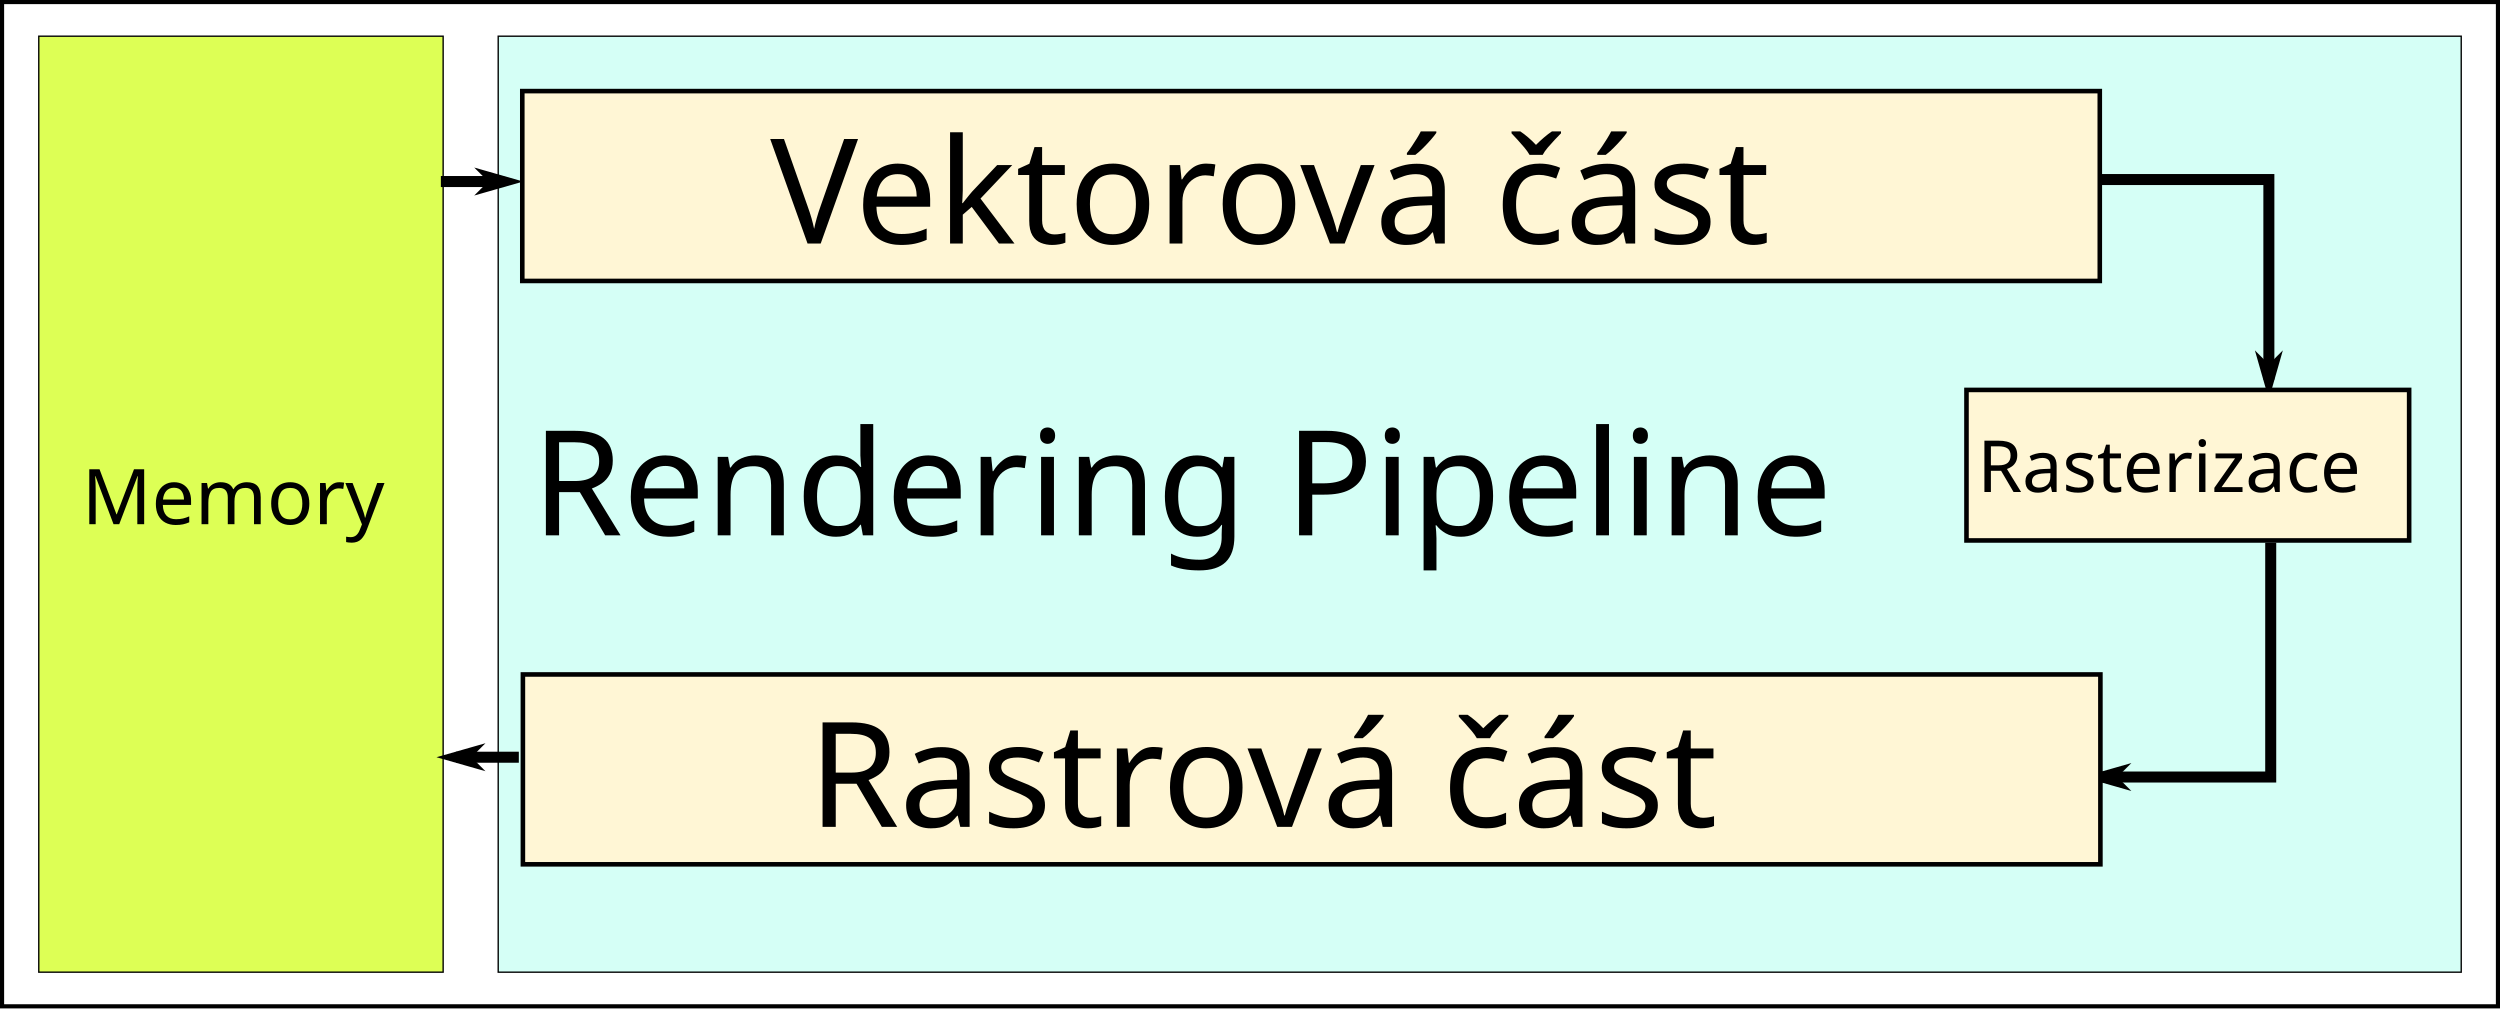
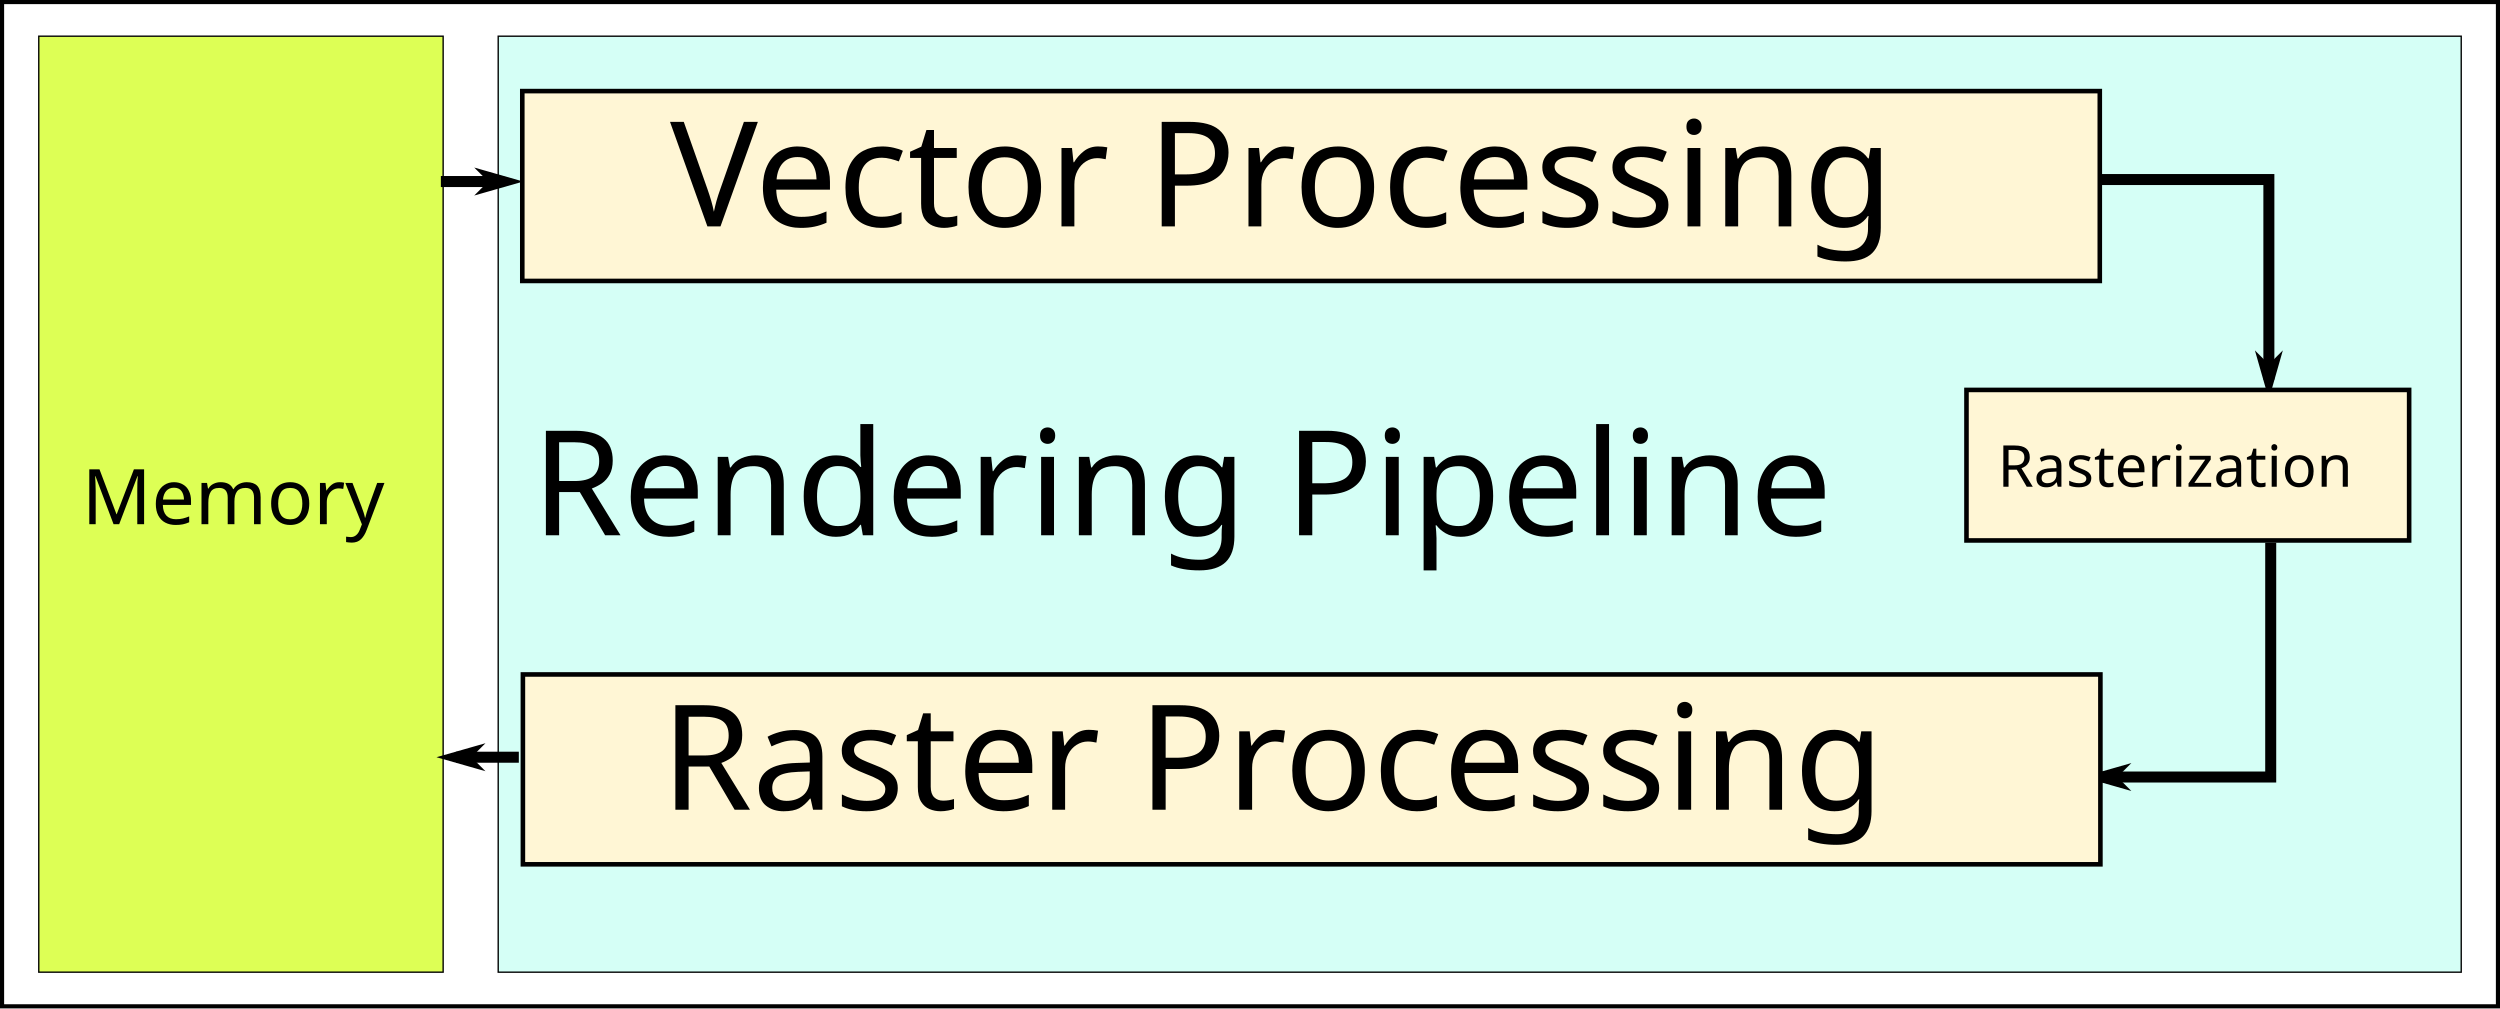
<svg xmlns="http://www.w3.org/2000/svg" width="360.655mm" height="145.47mm" viewBox="0 0 360.655 145.47" version="1.1" id="svg14559">
  <defs id="defs14553">
    <marker orient="auto" refY="0" refX="0" id="Arrow1Send-62-3" style="overflow:visible">
      <path id="path3703-9-3" d="M 0,0 5,-5 -12.5,0 5,5 Z" style="fill-rule:evenodd;stroke:#000000;stroke-width:1pt;marker-start:none" transform="matrix(-0.2,0,0,-0.2,-1.2,0)" />
    </marker>
    <marker orient="auto" refY="0" refX="0" id="Arrow1Send-61-6-7" style="overflow:visible">
      <path id="path3703-06-0-9" d="M 0,0 5,-5 -12.5,0 5,5 Z" style="fill-rule:evenodd;stroke:#000000;stroke-width:1pt;marker-start:none" transform="matrix(-0.2,0,0,-0.2,-1.2,0)" />
    </marker>
    <marker orient="auto" refY="0" refX="0" id="Arrow1Send-6" style="overflow:visible">
      <path id="path3703-3" d="M 0,0 5,-5 -12.5,0 5,5 Z" style="fill-rule:evenodd;stroke:#000000;stroke-width:1pt;marker-start:none" transform="matrix(-0.2,0,0,-0.2,-1.2,0)" />
    </marker>
    <marker orient="auto" refY="0" refX="0" id="Arrow1Sstart" style="overflow:visible">
      <path id="path4403" d="M 0,0 5,-5 -12.5,0 5,5 Z" style="fill:#000000;fill-opacity:1;fill-rule:evenodd;stroke:#000000;stroke-width:1pt;stroke-opacity:1" transform="matrix(0.2,0,0,0.2,1.2,0)" />
    </marker>
  </defs>
  <g id="layer1" transform="translate(126.6548,17.63952)">
-     <g id="g13425" transform="matrix(0.2645833,0,0,0.2645833,343.7035,187.264)">
-       <rect style="color:#000000;display:inline;overflow:visible;visibility:visible;fill:#ffffff;stroke:#000000;stroke-width:2.249;marker:none;enable-background:accumulate" id="rect38743-5-5-2-9" width="1360.856" height="547.557" x="-1776.608" y="-773.314" />
-       <rect style="color:#000000;display:inline;overflow:visible;visibility:visible;fill:#ddff55;stroke:#000000;stroke-width:0.748;marker:none;enable-background:accumulate" id="rect38743-3-9" width="220.479" height="510.337" x="-1756.59" y="-754.706" />
-       <rect style="color:#000000;display:inline;overflow:visible;visibility:visible;fill:#d5fff6;stroke:#000000;stroke-width:0.748;marker:none;enable-background:accumulate" id="rect38743-2-2-1" width="1070.321" height="510.338" x="-1506.09" y="-754.703" />
-       <path style="fill:none;stroke:#000000;stroke-width:6.013;stroke-linecap:butt;stroke-linejoin:miter;stroke-miterlimit:4;stroke-dasharray:none;stroke-opacity:1;marker-end:url(#Arrow1Send-62-3)" d="m -1494.847,-361.571 h -34.165" id="path36764-2-9" />
-       <text xml:space="preserve" style="font-style:normal;font-weight:normal;line-height:0%;font-family:sans-serif;letter-spacing:0px;word-spacing:0px;fill:#000000;fill-opacity:1;stroke:none" x="-1733.115" y="-488.61" id="text38745-7-4">
-         <tspan id="tspan38747-2-2" x="-1733.115" y="-488.61" style="font-size:41.949px;line-height:1.25;font-family:sans-serif">Memory</tspan>
-       </text>
-       <path id="path8115-3-8-0" d="m -1537.355,-675.459 h 34.165" style="fill:none;stroke:#000000;stroke-width:6.013;stroke-linecap:butt;stroke-linejoin:miter;stroke-miterlimit:4;stroke-dasharray:none;stroke-opacity:1;marker-end:url(#Arrow1Send-61-6-7)" />
-       <text xml:space="preserve" style="font-style:normal;font-weight:normal;font-size:23.044px;line-height:0%;font-family:sans-serif;letter-spacing:0px;word-spacing:0px;fill:#000000;fill-opacity:1;stroke:none;stroke-width:1.92" x="-1487.823" y="-482.574" id="text38745-2-6-6">
-         <tspan id="tspan38747-0-9-5" x="-1487.823" y="-482.574" style="font-size:79.786px;line-height:1.25;font-family:sans-serif;stroke-width:1.92">Rendering Pipeline</tspan>
-       </text>
-       <path id="path13308" d="m -632.575,-676.547 h 91.924 v 109.096" style="fill:none;fill-rule:evenodd;stroke:#000000;stroke-width:6;stroke-linecap:butt;stroke-linejoin:miter;stroke-miterlimit:4;stroke-dasharray:none;stroke-opacity:1;marker-end:url(#Arrow1Send-6)" />
-       <path id="path13310" d="m -631.565,-350.773 h 91.924 v -127.784" style="fill:none;fill-rule:evenodd;stroke:#000000;stroke-width:6;stroke-linecap:butt;stroke-linejoin:miter;stroke-miterlimit:4;stroke-dasharray:none;stroke-opacity:1;marker-start:url(#Arrow1Sstart)" />
-       <g id="g13360">
-         <rect style="color:#000000;display:inline;overflow:visible;visibility:visible;opacity:1;fill:#fff6d5;fill-opacity:1;stroke:#000000;stroke-width:5;stroke-linecap:butt;stroke-linejoin:miter;stroke-miterlimit:4;stroke-dasharray:none;stroke-dashoffset:0;stroke-opacity:1;marker:none;paint-order:stroke fill markers;enable-background:accumulate" id="rect8458-5" width="238.86" height="79.572" x="-704.275" y="-560.584" />
-         <text id="text38745-2-6-6-6" y="-506.193" x="-699.543" style="font-style:normal;font-weight:normal;font-size:11.315px;line-height:0%;font-family:sans-serif;letter-spacing:0px;word-spacing:0px;fill:#000000;fill-opacity:1;stroke:none;stroke-width:0.943" xml:space="preserve">
-           <tspan style="font-size:39.176px;line-height:1.25;font-family:sans-serif;stroke-width:0.943" y="-506.193" x="-699.543" id="tspan38747-0-9-5-1">Rasterizace</tspan>
-         </text>
-       </g>
-       <g id="g13400">
-         <rect style="color:#000000;display:inline;overflow:visible;visibility:visible;opacity:1;fill:#fff6d5;fill-opacity:1;stroke:#000000;stroke-width:5;stroke-linecap:butt;stroke-linejoin:miter;stroke-miterlimit:4;stroke-dasharray:none;stroke-dashoffset:0;stroke-opacity:1;marker:none;paint-order:stroke fill markers;enable-background:accumulate" id="rect8458" width="857.62" height="101.015" x="-1491.71" y="-723.519" />
-         <text id="text38745-2-6-6-1" y="-641.67" x="-1357.772" style="font-style:normal;font-weight:normal;font-size:23.044px;line-height:0%;font-family:sans-serif;letter-spacing:0px;word-spacing:0px;fill:#000000;fill-opacity:1;stroke:none;stroke-width:1.92" xml:space="preserve">
-           <tspan style="font-size:79.786px;line-height:1.25;font-family:sans-serif;stroke-width:1.92" y="-641.67" x="-1357.772" id="tspan38747-0-9-5-4">Vektorová část</tspan>
-         </text>
-       </g>
-       <g id="g13395">
-         <rect style="color:#000000;display:inline;overflow:visible;visibility:visible;opacity:1;fill:#fff6d5;fill-opacity:1;stroke:#000000;stroke-width:5;stroke-linecap:butt;stroke-linejoin:miter;stroke-miterlimit:4;stroke-dasharray:none;stroke-dashoffset:0;stroke-opacity:1;marker:none;paint-order:stroke fill markers;enable-background:accumulate" id="rect8458-9" width="857.62" height="101.015" x="-1491.378" y="-405.444" />
-         <text id="text38745-2-6-6-1-3" y="-323.595" x="-1336.968" style="font-style:normal;font-weight:normal;font-size:23.044px;line-height:0%;font-family:sans-serif;letter-spacing:0px;word-spacing:0px;fill:#000000;fill-opacity:1;stroke:none;stroke-width:1.92" xml:space="preserve">
-           <tspan style="font-size:79.786px;line-height:1.25;font-family:sans-serif;stroke-width:1.92" y="-323.595" x="-1336.968" id="tspan38747-0-9-5-4-7">Rastrová část</tspan>
-         </text>
-       </g>
-     </g>
+     <rect style="color:#000000;display:inline;overflow:visible;visibility:visible;fill:#ffffff;stroke:#000000;stroke-width:0.595;marker:none;enable-background:accumulate" id="rect38743-5-5-2-9" width="360.06" height="144.875" x="-126.357" y="-17.342" />
+     <rect style="color:#000000;display:inline;overflow:visible;visibility:visible;fill:#ddff55;stroke:#000000;stroke-width:0.198;marker:none;enable-background:accumulate" id="rect38743-3-9" width="58.335" height="135.027" x="-121.061" y="-12.419" />
+     <rect style="color:#000000;display:inline;overflow:visible;visibility:visible;fill:#d5fff6;stroke:#000000;stroke-width:0.198;marker:none;enable-background:accumulate" id="rect38743-2-2-1" width="283.189" height="135.027" x="-54.783" y="-12.418" />
+     <path style="fill:none;stroke:#000000;stroke-width:1.591;stroke-linecap:butt;stroke-linejoin:miter;stroke-miterlimit:4;stroke-dasharray:none;stroke-opacity:1;marker-end:url(#Arrow1Send-62-3)" d="m -51.808,91.598 h -9.04" id="path36764-2-9" />
+     <text xml:space="preserve" style="font-style:normal;font-weight:normal;font-size:3.175px;line-height:0%;font-family:sans-serif;letter-spacing:0px;word-spacing:0px;fill:#000000;fill-opacity:1;stroke:none;stroke-width:0.265" x="-114.85" y="57.986" id="text38745-7-4">
+       <tspan id="tspan38747-2-2" x="-114.85" y="57.986" style="font-size:11.099px;line-height:1.25;font-family:sans-serif;stroke-width:0.265">Memory</tspan>
+     </text>
+     <path id="path8115-3-8-0" d="m -63.055,8.549 h 9.04" style="fill:none;stroke:#000000;stroke-width:1.591;stroke-linecap:butt;stroke-linejoin:miter;stroke-miterlimit:4;stroke-dasharray:none;stroke-opacity:1;marker-end:url(#Arrow1Send-61-6-7)" />
+     <text xml:space="preserve" style="font-style:normal;font-weight:normal;font-size:6.097px;line-height:0%;font-family:sans-serif;letter-spacing:0px;word-spacing:0px;fill:#000000;fill-opacity:1;stroke:none;stroke-width:0.508" x="-49.95" y="59.583" id="text38745-2-6-6">
+       <tspan id="tspan38747-0-9-5" x="-49.95" y="59.583" style="font-size:21.11px;line-height:1.25;font-family:sans-serif;stroke-width:0.508">Rendering Pipeline</tspan>
+     </text>
+     <path id="path13308" d="m 176.335,8.261 h 24.322 V 37.126" style="fill:none;fill-rule:evenodd;stroke:#000000;stroke-width:1.587;stroke-linecap:butt;stroke-linejoin:miter;stroke-miterlimit:4;stroke-dasharray:none;stroke-opacity:1;marker-end:url(#Arrow1Send-6)" />
+     <path id="path13310" d="M 176.602,94.455 H 200.923 V 60.646" style="fill:none;fill-rule:evenodd;stroke:#000000;stroke-width:1.587;stroke-linecap:butt;stroke-linejoin:miter;stroke-miterlimit:4;stroke-dasharray:none;stroke-opacity:1;marker-start:url(#Arrow1Sstart)" />
+     <rect style="color:#000000;display:inline;overflow:visible;visibility:visible;fill:#fff6d5;fill-opacity:1;stroke:#000000;stroke-width:1.323;stroke-linecap:butt;stroke-linejoin:miter;stroke-miterlimit:4;stroke-dasharray:none;stroke-dashoffset:0;stroke-opacity:1;marker:none;paint-order:stroke fill markers;enable-background:accumulate" id="rect8458-5" width="63.198" height="21.053" x="157.364" y="38.943" />
+     <text id="text38745-2-6-6-6" y="52.582" x="161.538" style="font-style:normal;font-weight:normal;font-size:2.412px;line-height:0%;font-family:sans-serif;letter-spacing:0px;word-spacing:0px;fill:#000000;fill-opacity:1;stroke:none;stroke-width:0.201" xml:space="preserve">
+       <tspan style="font-size:8.349px;line-height:1.25;font-family:sans-serif;stroke-width:0.201" y="52.582" x="161.538" id="tspan38747-0-9-5-1">Rasterization</tspan>
+     </text>
+     <rect style="color:#000000;display:inline;overflow:visible;visibility:visible;fill:#fff6d5;fill-opacity:1;stroke:#000000;stroke-width:1.323;stroke-linecap:butt;stroke-linejoin:miter;stroke-miterlimit:4;stroke-dasharray:none;stroke-dashoffset:0;stroke-opacity:1;marker:none;paint-order:stroke fill markers;enable-background:accumulate" id="rect8458" width="226.912" height="26.727" x="-50.978" y="-4.167" />
+     <text id="text38745-2-6-6-1" y="15.02" x="-29.997" style="font-style:normal;font-weight:normal;font-size:6.097px;line-height:0%;font-family:sans-serif;letter-spacing:0px;word-spacing:0px;fill:#000000;fill-opacity:1;stroke:none;stroke-width:0.508" xml:space="preserve">
+       <tspan style="font-size:21.11px;line-height:1.25;font-family:sans-serif;stroke-width:0.508" y="15.02" x="-29.997" id="tspan38747-0-9-5-4">Vector Processing</tspan>
+     </text>
+     <rect style="color:#000000;display:inline;overflow:visible;visibility:visible;fill:#fff6d5;fill-opacity:1;stroke:#000000;stroke-width:1.323;stroke-linecap:butt;stroke-linejoin:miter;stroke-miterlimit:4;stroke-dasharray:none;stroke-dashoffset:0;stroke-opacity:1;marker:none;paint-order:stroke fill markers;enable-background:accumulate" id="rect8458-9" width="226.912" height="26.727" x="-50.89" y="79.99" />
+     <text id="text38745-2-6-6-1-3" y="99.178" x="-31.269" style="font-style:normal;font-weight:normal;font-size:6.097px;line-height:0%;font-family:sans-serif;letter-spacing:0px;word-spacing:0px;fill:#000000;fill-opacity:1;stroke:none;stroke-width:0.508" xml:space="preserve">
+       <tspan style="font-size:21.11px;line-height:1.25;font-family:sans-serif;stroke-width:0.508" y="99.178" x="-31.269" id="tspan38747-0-9-5-4-7">Raster Processing</tspan>
+     </text>
  </g>
</svg>
